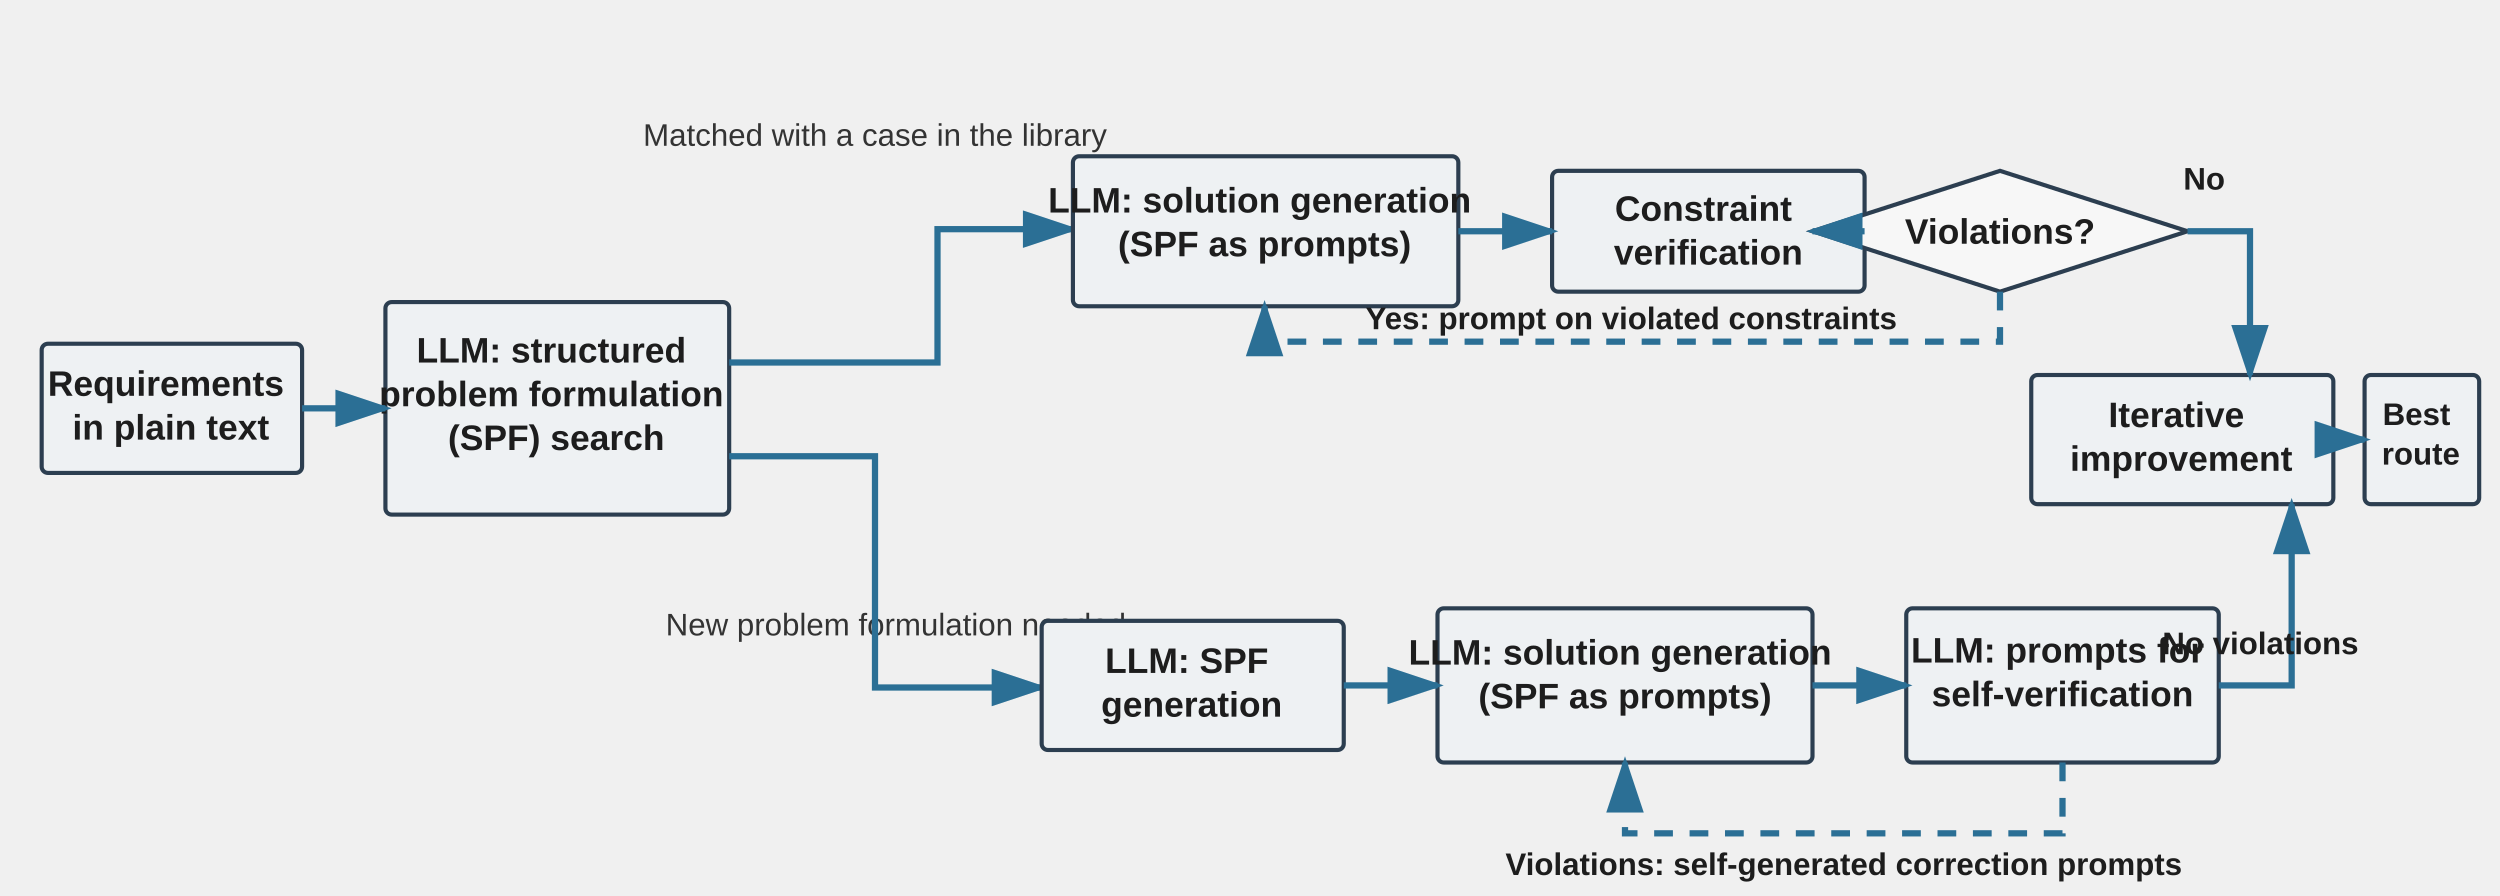
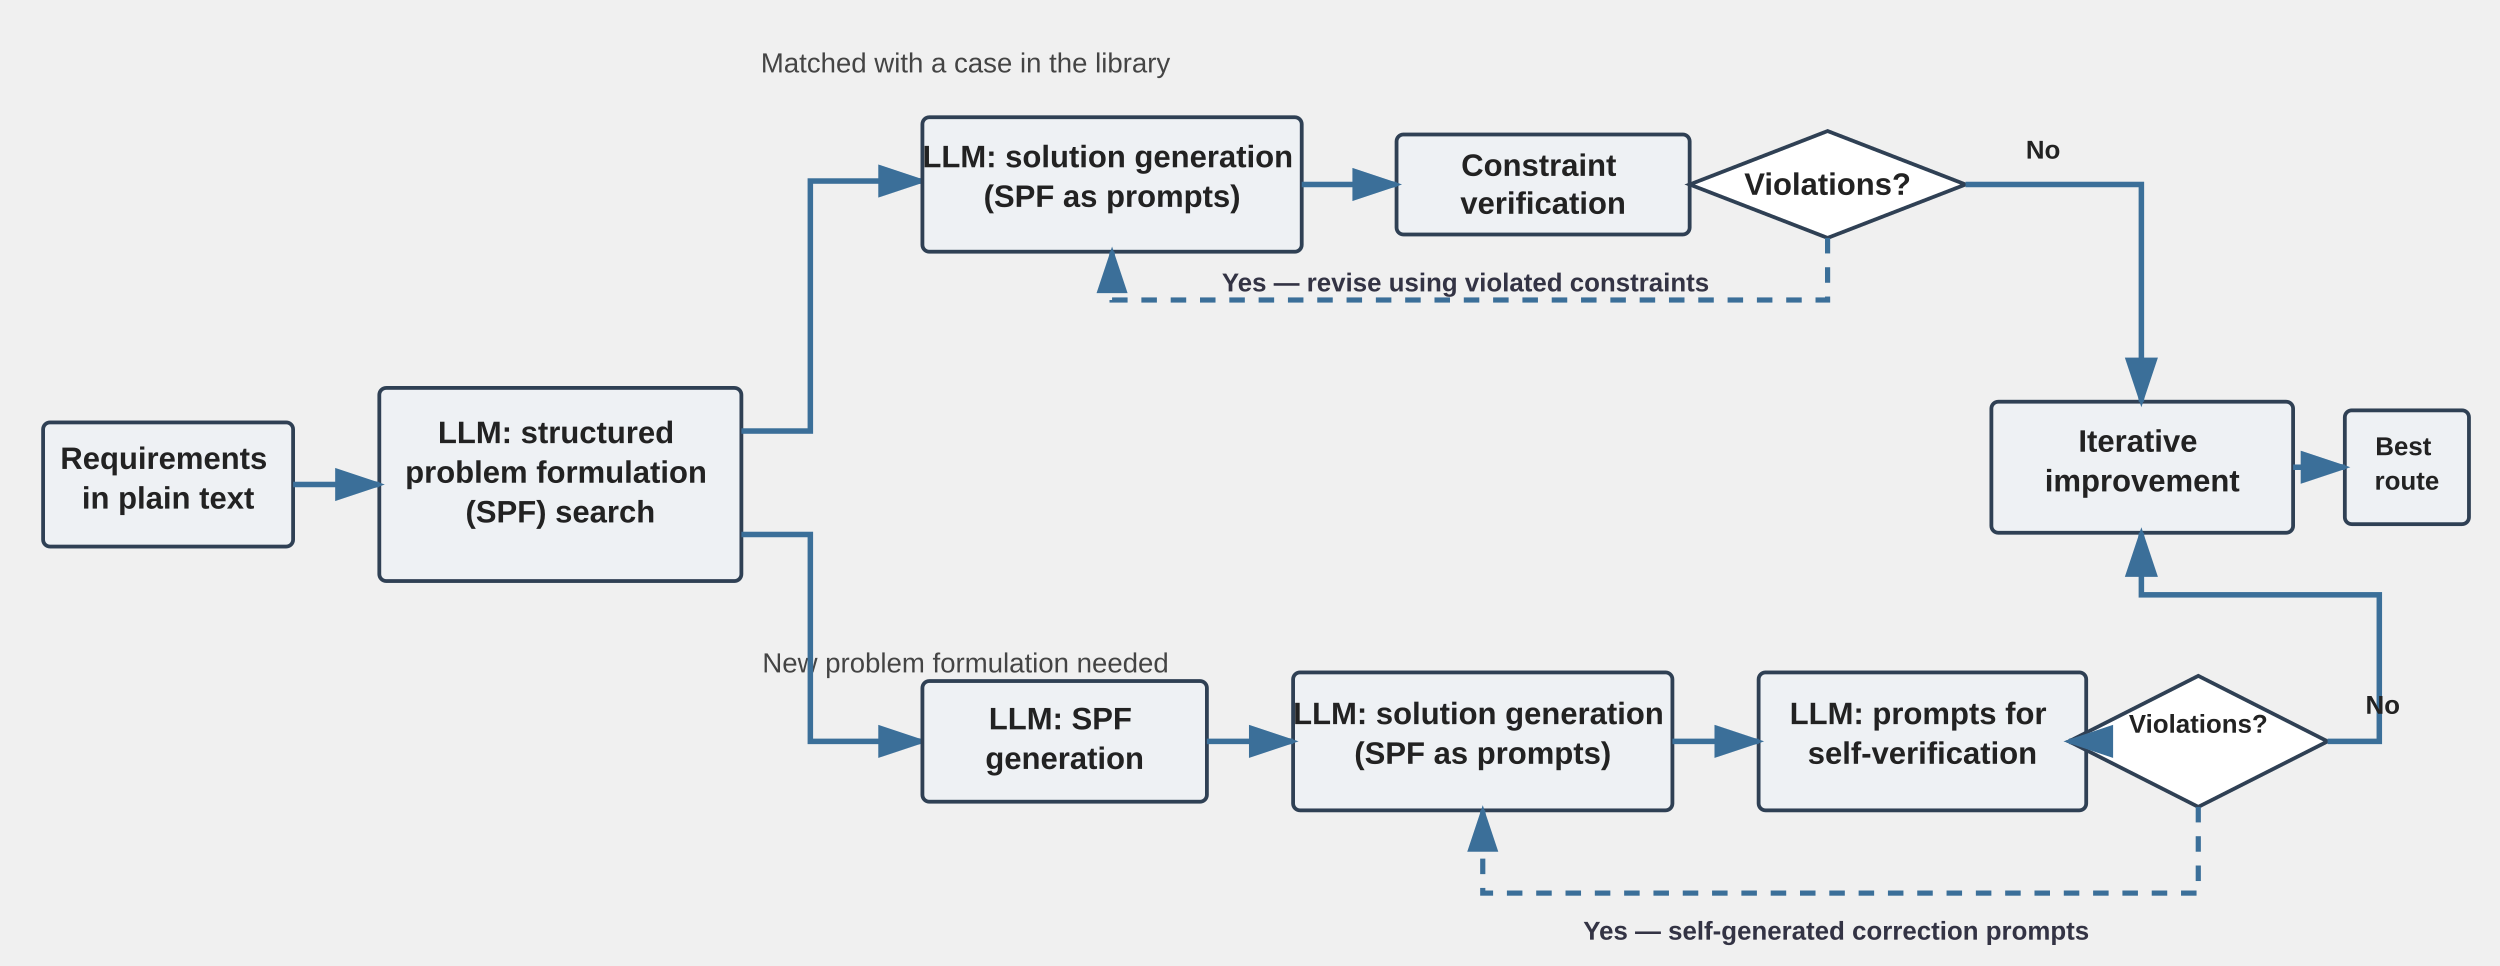
- <svg xmlns="http://www.w3.org/2000/svg" viewBox="0 0 1200 430" role="img" aria-labelledby="title desc">
+ <svg xmlns="http://www.w3.org/2000/svg" viewBox="0 0 1450 560" role="img" aria-labelledby="title desc">
  <defs>
    <marker id="arrow" markerWidth="10" markerHeight="10" refX="8" refY="3" orient="auto" markerUnits="strokeWidth">
-       <path d="M0,0 L0,6 L9,3 z" fill="#2b6f95" />
+       <path d="M0,0 L0,6 L9,3 z" fill="#3b6f99" />
    </marker>
    <style>
-     .box{fill:#eef1f3;stroke:#2c3e50;stroke-width:2}
-     .decision{fill:#f7f7f7;stroke:#2c3e50;stroke-width:2}
-     .line{fill:none;stroke:#2b6f95;stroke-width:3;marker-end:url(#arrow)}
-     .dash{fill:none;stroke:#2b6f95;stroke-width:3;stroke-dasharray:9 8;marker-end:url(#arrow)}
-     .label{font:600 17px Arial,Helvetica,sans-serif;fill:#1d1d1d;text-anchor:middle}
-     .small{font:600 15px Arial,Helvetica,sans-serif;fill:#1d1d1d;text-anchor:middle}
-     .note{font:15px Arial,Helvetica,sans-serif;fill:#333;text-anchor:middle}
+     .box{fill:#eef1f4;stroke:#2f4054;stroke-width:2.2}
+     .decision{fill:#ffffff;stroke:#2f4054;stroke-width:2.2}
+     .line{fill:none;stroke:#3b6f99;stroke-width:3.2;marker-end:url(#arrow)}
+     .loop{fill:none;stroke:#3b6f99;stroke-width:3.0;stroke-dasharray:9 8;marker-end:url(#arrow)}
+     .label{font:600 18px Arial,Helvetica,sans-serif;fill:#222;text-anchor:middle}
+     .small{font:600 15px Arial,Helvetica,sans-serif;fill:#222;text-anchor:middle}
+     .note{font:16px Arial,Helvetica,sans-serif;fill:#444;text-anchor:middle}
+     .pathnote{font:600 15px Arial,Helvetica,sans-serif;fill:#334;text-anchor:middle}
  </style>
  </defs>
-   <rect class="box" x="20" y="165" width="125" height="62" rx="3" />
-   <text class="label" x="82" y="190">
-     <tspan x="82">Requirements</tspan>
-     <tspan x="82" dy="21">in plain text</tspan>
+   <rect class="box" x="25" y="245" width="145" height="72" rx="4" />
+   <text class="label" x="97.5" y="272">
+     <tspan x="97.5">Requirements</tspan>
+     <tspan x="97.5" dy="23">in plain text</tspan>
  </text>
-   <rect class="box" x="185" y="145" width="165" height="102" rx="3" />
-   <text class="label" x="267" y="174">
-     <tspan x="267">LLM: structured</tspan>
-     <tspan x="267" dy="21">problem formulation</tspan>
-     <tspan x="267" dy="21">(SPF) search</tspan>
+   <rect class="box" x="220" y="225" width="210" height="112" rx="4" />
+   <text class="label" x="325" y="257">
+     <tspan x="325">LLM: structured</tspan>
+     <tspan x="325" dy="23">problem formulation</tspan>
+     <tspan x="325" dy="23">(SPF) search</tspan>
  </text>
-   <path class="line" d="M145 196 H185" />
-   <text class="note" x="420" y="70">Matched with a case in the library</text>
-   <path class="line" d="M350 174 H450 V110 H515" />
-   <rect class="box" x="515" y="75" width="185" height="72" rx="3" />
-   <text class="label" x="607" y="102">
-     <tspan x="607">LLM: solution generation</tspan>
-     <tspan x="607" dy="21">(SPF as prompts)</tspan>
+   <path class="line" d="M170 281 H220" />
+   <text class="note" x="560" y="42">Matched with a case in the library</text>
+   <path class="line" d="M430 250 H470 V105 H535" />
+   <rect class="box" x="535" y="68" width="220" height="78" rx="4" />
+   <text class="label" x="645" y="97">
+     <tspan x="645">LLM: solution generation</tspan>
+     <tspan x="645" dy="23">(SPF as prompts)</tspan>
  </text>
-   <rect class="box" x="745" y="82" width="150" height="58" rx="3" />
-   <text class="label" x="820" y="106">
-     <tspan x="820">Constraint</tspan>
-     <tspan x="820" dy="21">verification</tspan>
+   <rect class="box" x="810" y="78" width="170" height="58" rx="4" />
+   <text class="label" x="895" y="102">
+     <tspan x="895">Constraint</tspan>
+     <tspan x="895" dy="22">verification</tspan>
  </text>
-   <polygon class="decision" points="960,82 1050,111 960,140 870,111" />
-   <text class="label" x="960" y="117">Violations?</text>
-   <path class="line" d="M700 111 H745" />
-   <path class="line" d="M895 111 H870" />
-   <text class="small" x="1058" y="91">No</text>
-   <rect class="box" x="975" y="180" width="145" height="62" rx="3" />
-   <text class="label" x="1047" y="205">
-     <tspan x="1047">Iterative</tspan>
-     <tspan x="1047" dy="21">improvement</tspan>
+   <polygon class="decision" points="1060,76 1140,107 1060,138 980,107" />
+   <text class="label" x="1060" y="113">Violations?</text>
+   <path class="line" d="M755 107 H810" />
+   <path class="loop" d="M1060 138 V174 H645 V146" />
+   <text class="pathnote" x="850" y="169">Yes — revise using violated constraints</text>
+   <rect class="box" x="1155" y="233" width="175" height="76" rx="4" />
+   <text class="label" x="1242.5" y="262">
+     <tspan x="1242.5">Iterative</tspan>
+     <tspan x="1242.5" dy="23">improvement</tspan>
  </text>
-   <path class="line" d="M1050 111 H1080 V180" />
-   <path class="dash" d="M960 140 V164 H607 V147" />
-   <text class="small" x="783" y="158">Yes: prompt on violated constraints</text>
-   <text class="note" x="430" y="305">New problem formulation needed</text>
-   <path class="line" d="M350 219 H420 V330 H500" />
-   <rect class="box" x="500" y="298" width="145" height="62" rx="3" />
-   <text class="label" x="572" y="323">
-     <tspan x="572">LLM: SPF</tspan>
-     <tspan x="572" dy="21">generation</tspan>
+   <path class="line" d="M1140 107 H1242 V233" />
+   <text class="small" x="1185" y="92">No</text>
+   <text class="note" x="560" y="390">New problem formulation needed</text>
+   <path class="line" d="M430 310 H470 V430 H535" />
+   <rect class="box" x="535" y="395" width="165" height="70" rx="4" />
+   <text class="label" x="617.5" y="423">
+     <tspan x="617.5">LLM: SPF</tspan>
+     <tspan x="617.5" dy="23">generation</tspan>
  </text>
-   <rect class="box" x="690" y="292" width="180" height="74" rx="3" />
-   <text class="label" x="780" y="319">
-     <tspan x="780">LLM: solution generation</tspan>
-     <tspan x="780" dy="21">(SPF as prompts)</tspan>
+   <rect class="box" x="750" y="390" width="220" height="80" rx="4" />
+   <text class="label" x="860" y="420">
+     <tspan x="860">LLM: solution generation</tspan>
+     <tspan x="860" dy="23">(SPF as prompts)</tspan>
  </text>
-   <rect class="box" x="915" y="292" width="150" height="74" rx="3" />
-   <text class="label" x="990" y="318">
-     <tspan x="990">LLM: prompts for</tspan>
-     <tspan x="990" dy="21">self-verification</tspan>
+   <rect class="box" x="1020" y="390" width="190" height="80" rx="4" />
+   <text class="label" x="1115" y="420">
+     <tspan x="1115">LLM: prompts for</tspan>
+     <tspan x="1115" dy="23">self-verification</tspan>
  </text>
-   <path class="line" d="M645 329 H690" />
-   <path class="line" d="M870 329 H915" />
-   <path class="line" d="M1065 329 H1100 V242" />
-   <text class="small" x="1085" y="314">No violations</text>
-   <path class="dash" d="M990 366 V400 H780 V366" />
-   <text class="small" x="885" y="420">Violations: self-generated correction prompts</text>
-   <rect class="box" x="1135" y="180" width="55" height="62" rx="3" />
-   <text class="small" x="1162" y="204">
-     <tspan x="1162">Best</tspan>
-     <tspan x="1162" dy="19">route</tspan>
+   <polygon class="decision" points="1275,392 1350,430 1275,468 1200,430" />
+   <text class="small" x="1275" y="425">Violations?</text>
+   <path class="line" d="M700 430 H750" />
+   <path class="line" d="M970 430 H1020" />
+   <path class="line" d="M1210 430 H1200" />
+   <path class="loop" d="M1275 468 V518 H860 V470" />
+   <text class="pathnote" x="1065" y="545">Yes — self-generated correction prompts</text>
+   <path class="line" d="M1350 430 H1380 V345 H1242 V309" />
+   <text class="small" x="1382" y="414">No</text>
+   <rect class="box" x="1360" y="238" width="72" height="66" rx="4" />
+   <text class="small" x="1396" y="264">
+     <tspan x="1396">Best</tspan>
+     <tspan x="1396" dy="20">route</tspan>
  </text>
-   <path class="line" d="M1120 211 H1135" />
+   <path class="line" d="M1330 271 H1360" />
</svg>
